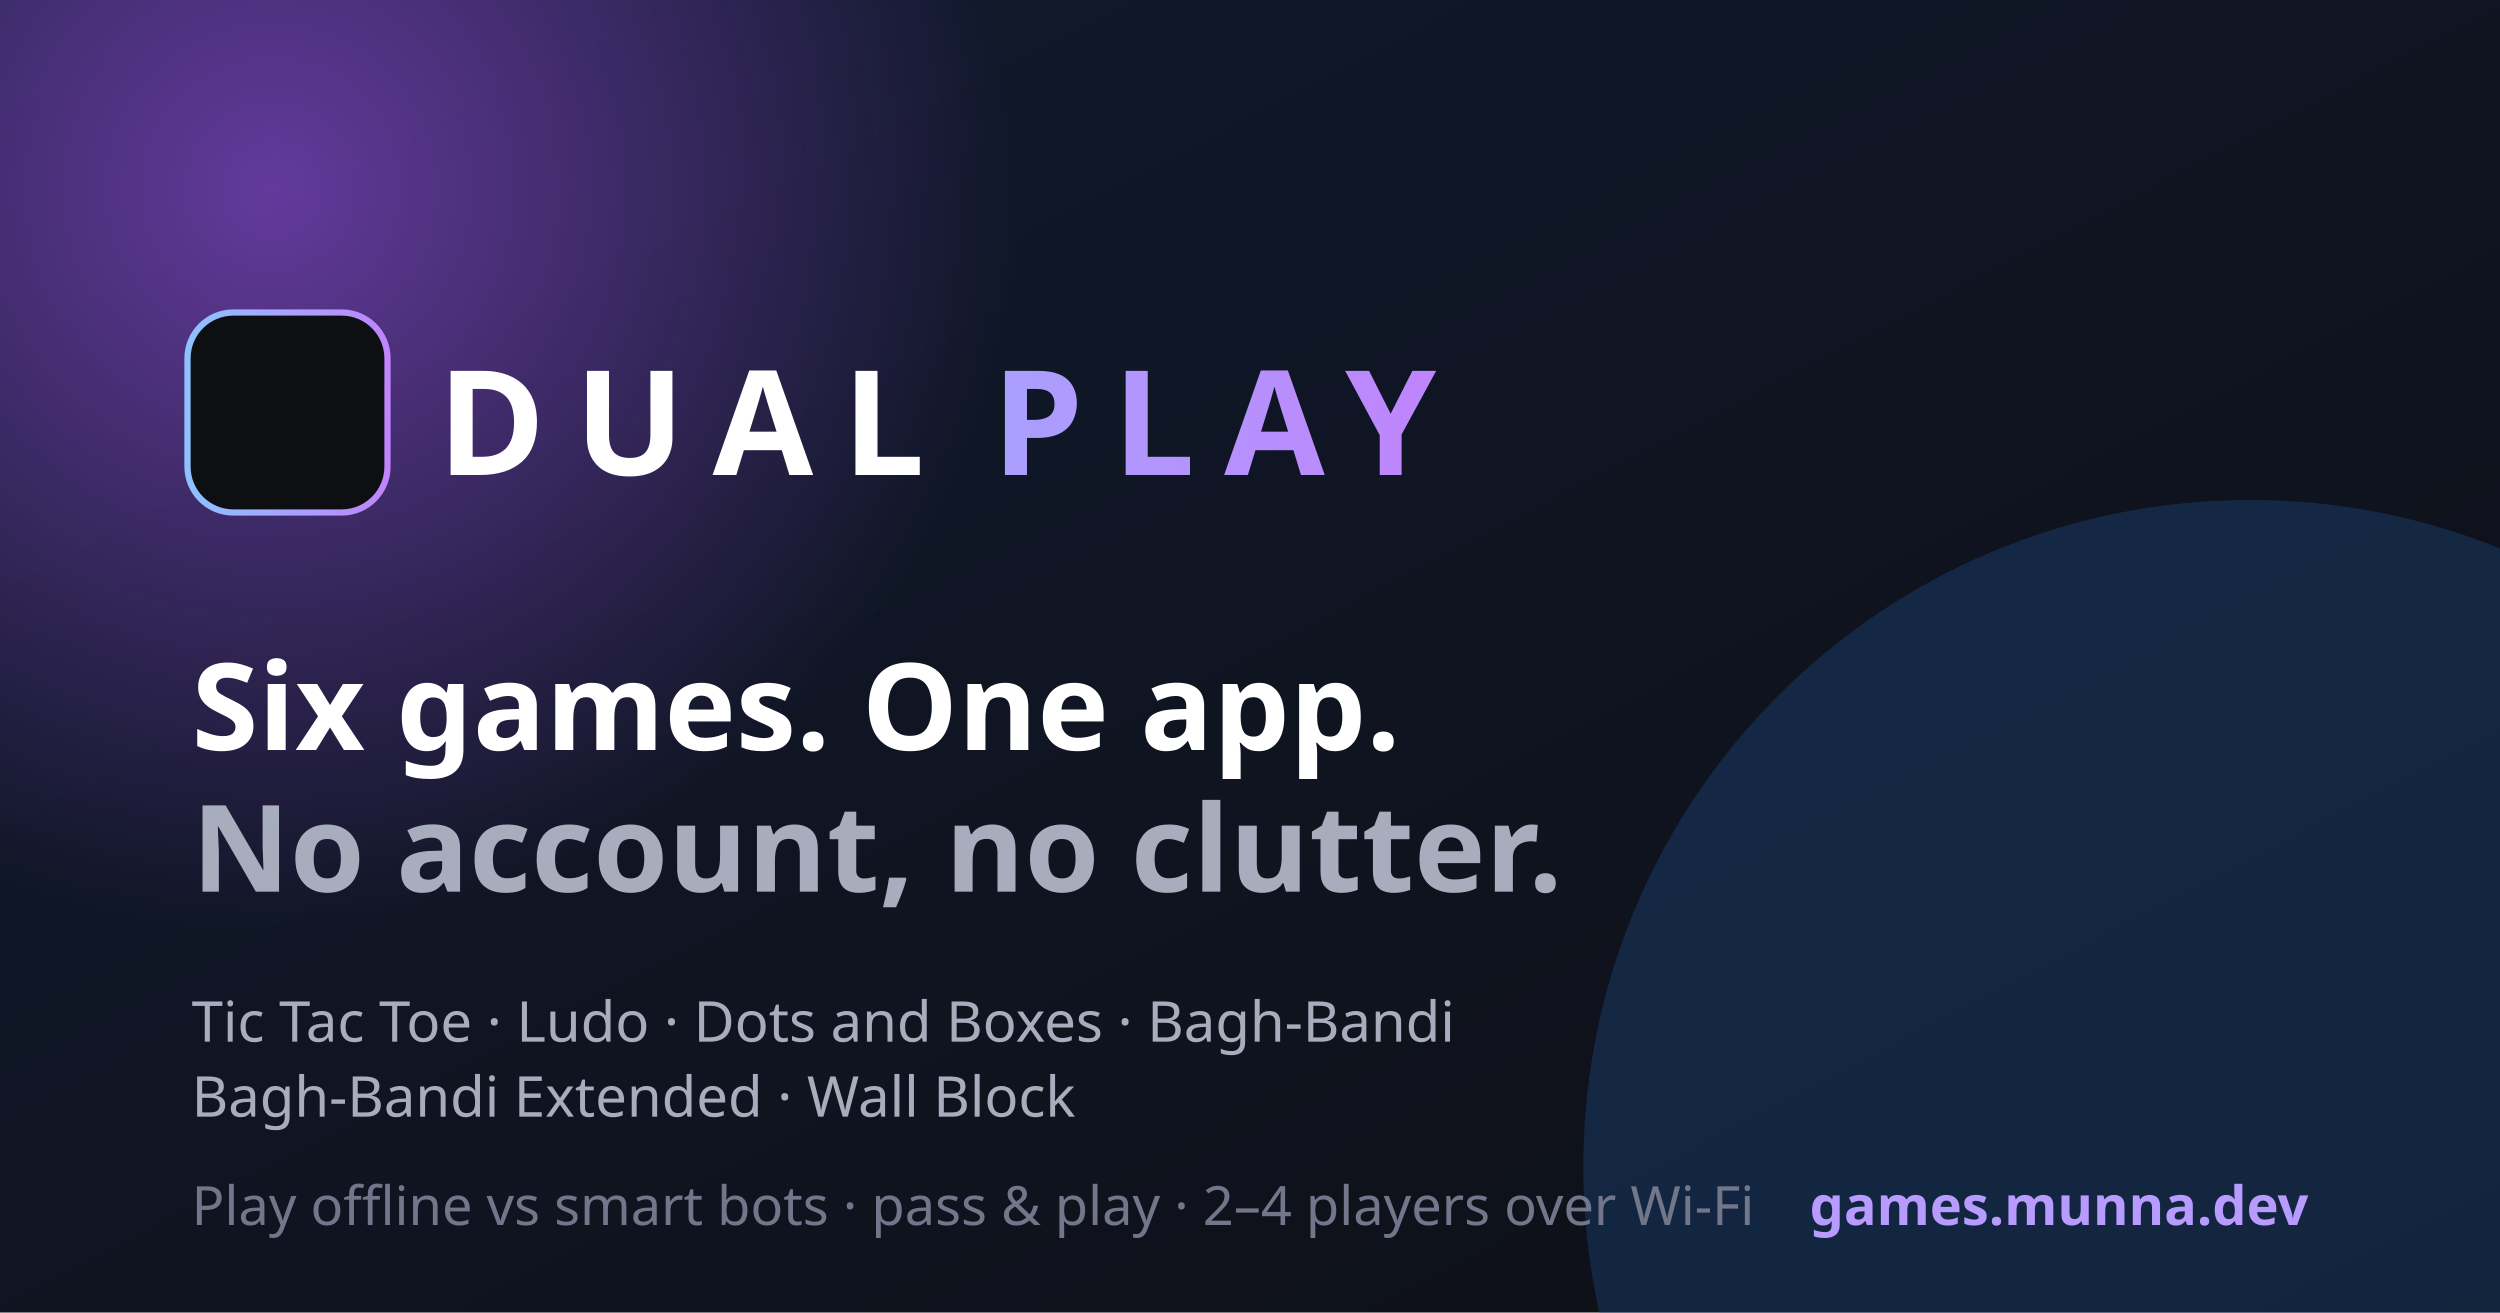
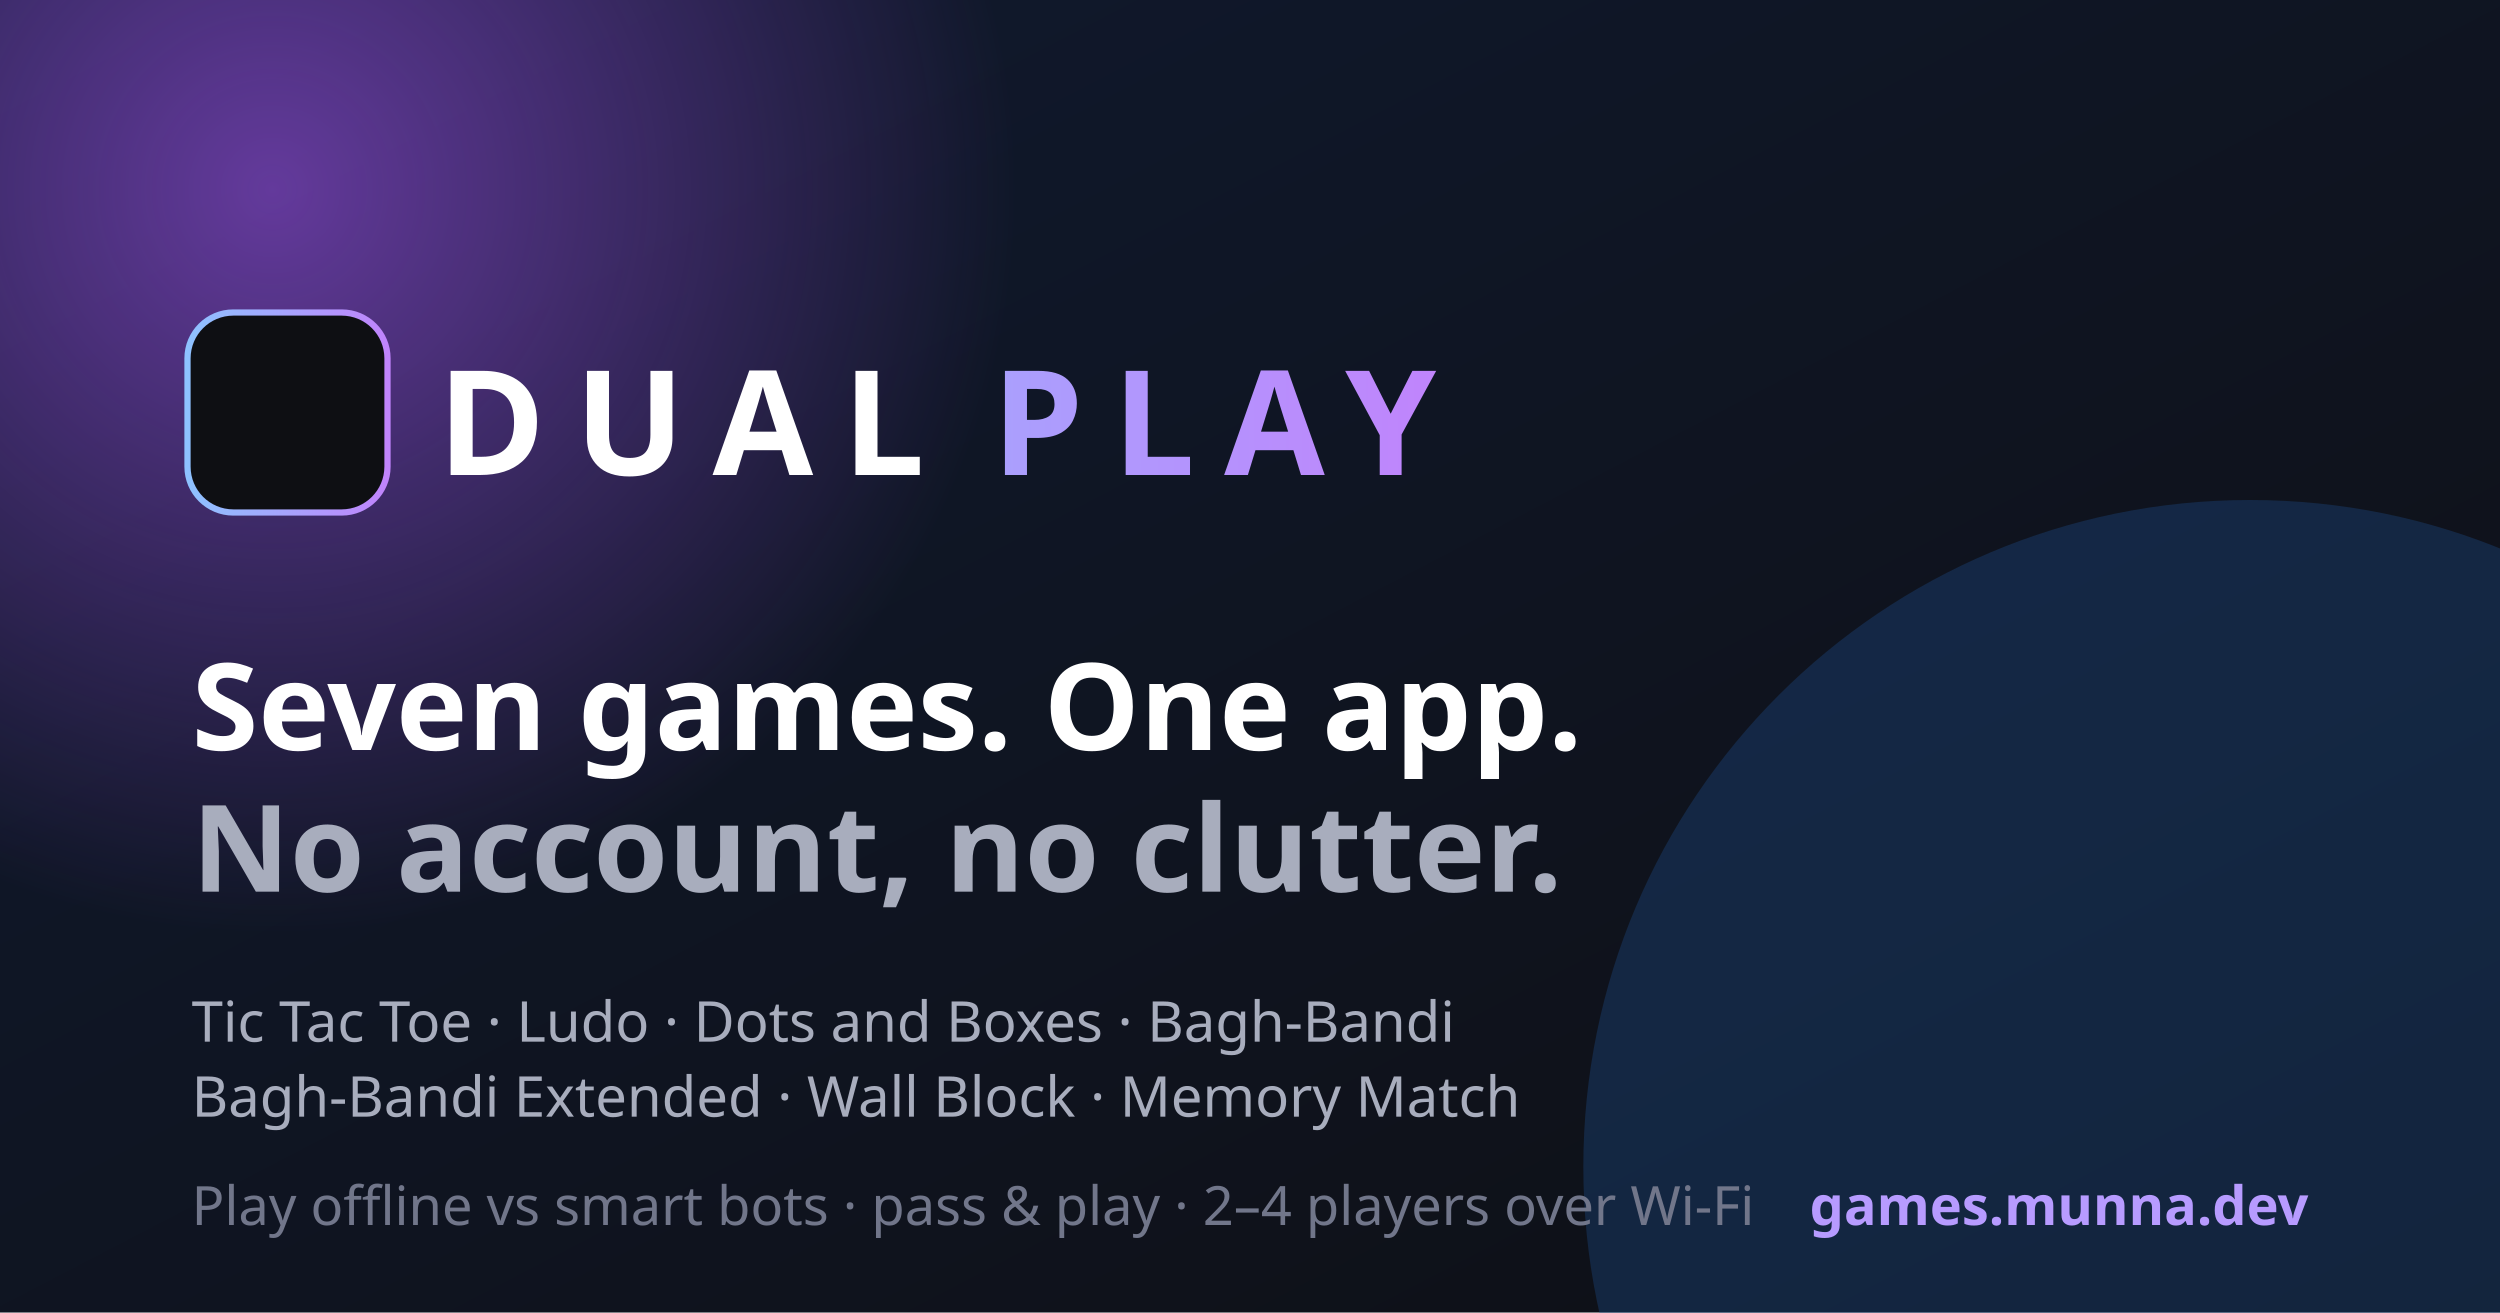
<svg xmlns="http://www.w3.org/2000/svg" viewBox="0 0 1200 630" width="1200" height="630">
  <defs>
    <linearGradient id="bg" x1="0" y1="0" x2="1" y2="1">
      <stop offset="0" stop-color="#101a30" />
      <stop offset="1" stop-color="#0e0f13" />
    </linearGradient>
    <linearGradient id="grad" x1="0" y1="0" x2="1" y2="0">
      <stop offset="0" stop-color="#8ec2ff" />
      <stop offset="1" stop-color="#c084fc" />
    </linearGradient>
    <radialGradient id="glow" cx="0.5" cy="0.5" r="0.5">
      <stop offset="0" stop-color="#a855f7" stop-opacity="0.55" />
      <stop offset="1" stop-color="#a855f7" stop-opacity="0" />
    </radialGradient>
  </defs>
  <rect width="1200" height="630" fill="url(#bg)" />
  <circle cx="130" cy="90" r="360" fill="url(#glow)" />
  <circle cx="1080" cy="560" r="320" fill="#1f4e8c" fill-opacity="0.35" />
  <g transform="translate(90,150)">
    <rect x="0" y="0" width="96" height="96" rx="22" fill="#0e0f13" stroke="url(#grad)" stroke-width="3" />
    <g stroke="url(#grad)" stroke-width="5" stroke-linecap="round">
      <line x1="36" y1="14" x2="36" y2="82" />
      <line x1="60" y1="14" x2="60" y2="82" />
      <line x1="14" y1="36" x2="82" y2="36" />
      <line x1="14" y1="60" x2="82" y2="60" />
    </g>
  </g>
  <text x="210" y="228" font-family="'Space Grotesk','Segoe UI',sans-serif" font-size="70" font-weight="700" letter-spacing="14" fill="#ffffff">DUAL <tspan fill="url(#grad)">PLAY</tspan>
  </text>
-   <text x="92" y="360" font-family="'Space Grotesk','Segoe UI',sans-serif" font-size="58" font-weight="700" fill="#ffffff">Six games. One app.</text>
+   <text x="92" y="360" font-family="'Space Grotesk','Segoe UI',sans-serif" font-size="58" font-weight="700" fill="#ffffff">Seven games. One app.</text>
  <text x="92" y="428" font-family="'Space Grotesk','Segoe UI',sans-serif" font-size="58" font-weight="700" fill="#a8adbd">No account, no clutter.</text>
  <text x="92" y="500" font-family="'Segoe UI',sans-serif" font-size="27" fill="#a8adbd">Tic Tac Toe · Ludo · Dots and Boxes · Bagh-Bandi</text>
-   <text x="92" y="536" font-family="'Segoe UI',sans-serif" font-size="27" fill="#a8adbd">Bagh-Bandi Extended · Wall Block</text>
+   <text x="92" y="536" font-family="'Segoe UI',sans-serif" font-size="27" fill="#a8adbd">Bagh-Bandi Extended · Wall Block · Memory Match</text>
  <text x="92" y="588" font-family="'Segoe UI',sans-serif" font-size="26" fill="#71768a">Play offline vs smart bots · pass &amp; play · 2–4 players over Wi-Fi</text>
  <text x="1108" y="588" text-anchor="end" font-family="'Space Grotesk','Segoe UI',sans-serif" font-size="26" font-weight="600" fill="#b79bff">games.munna.dev</text>
</svg>
